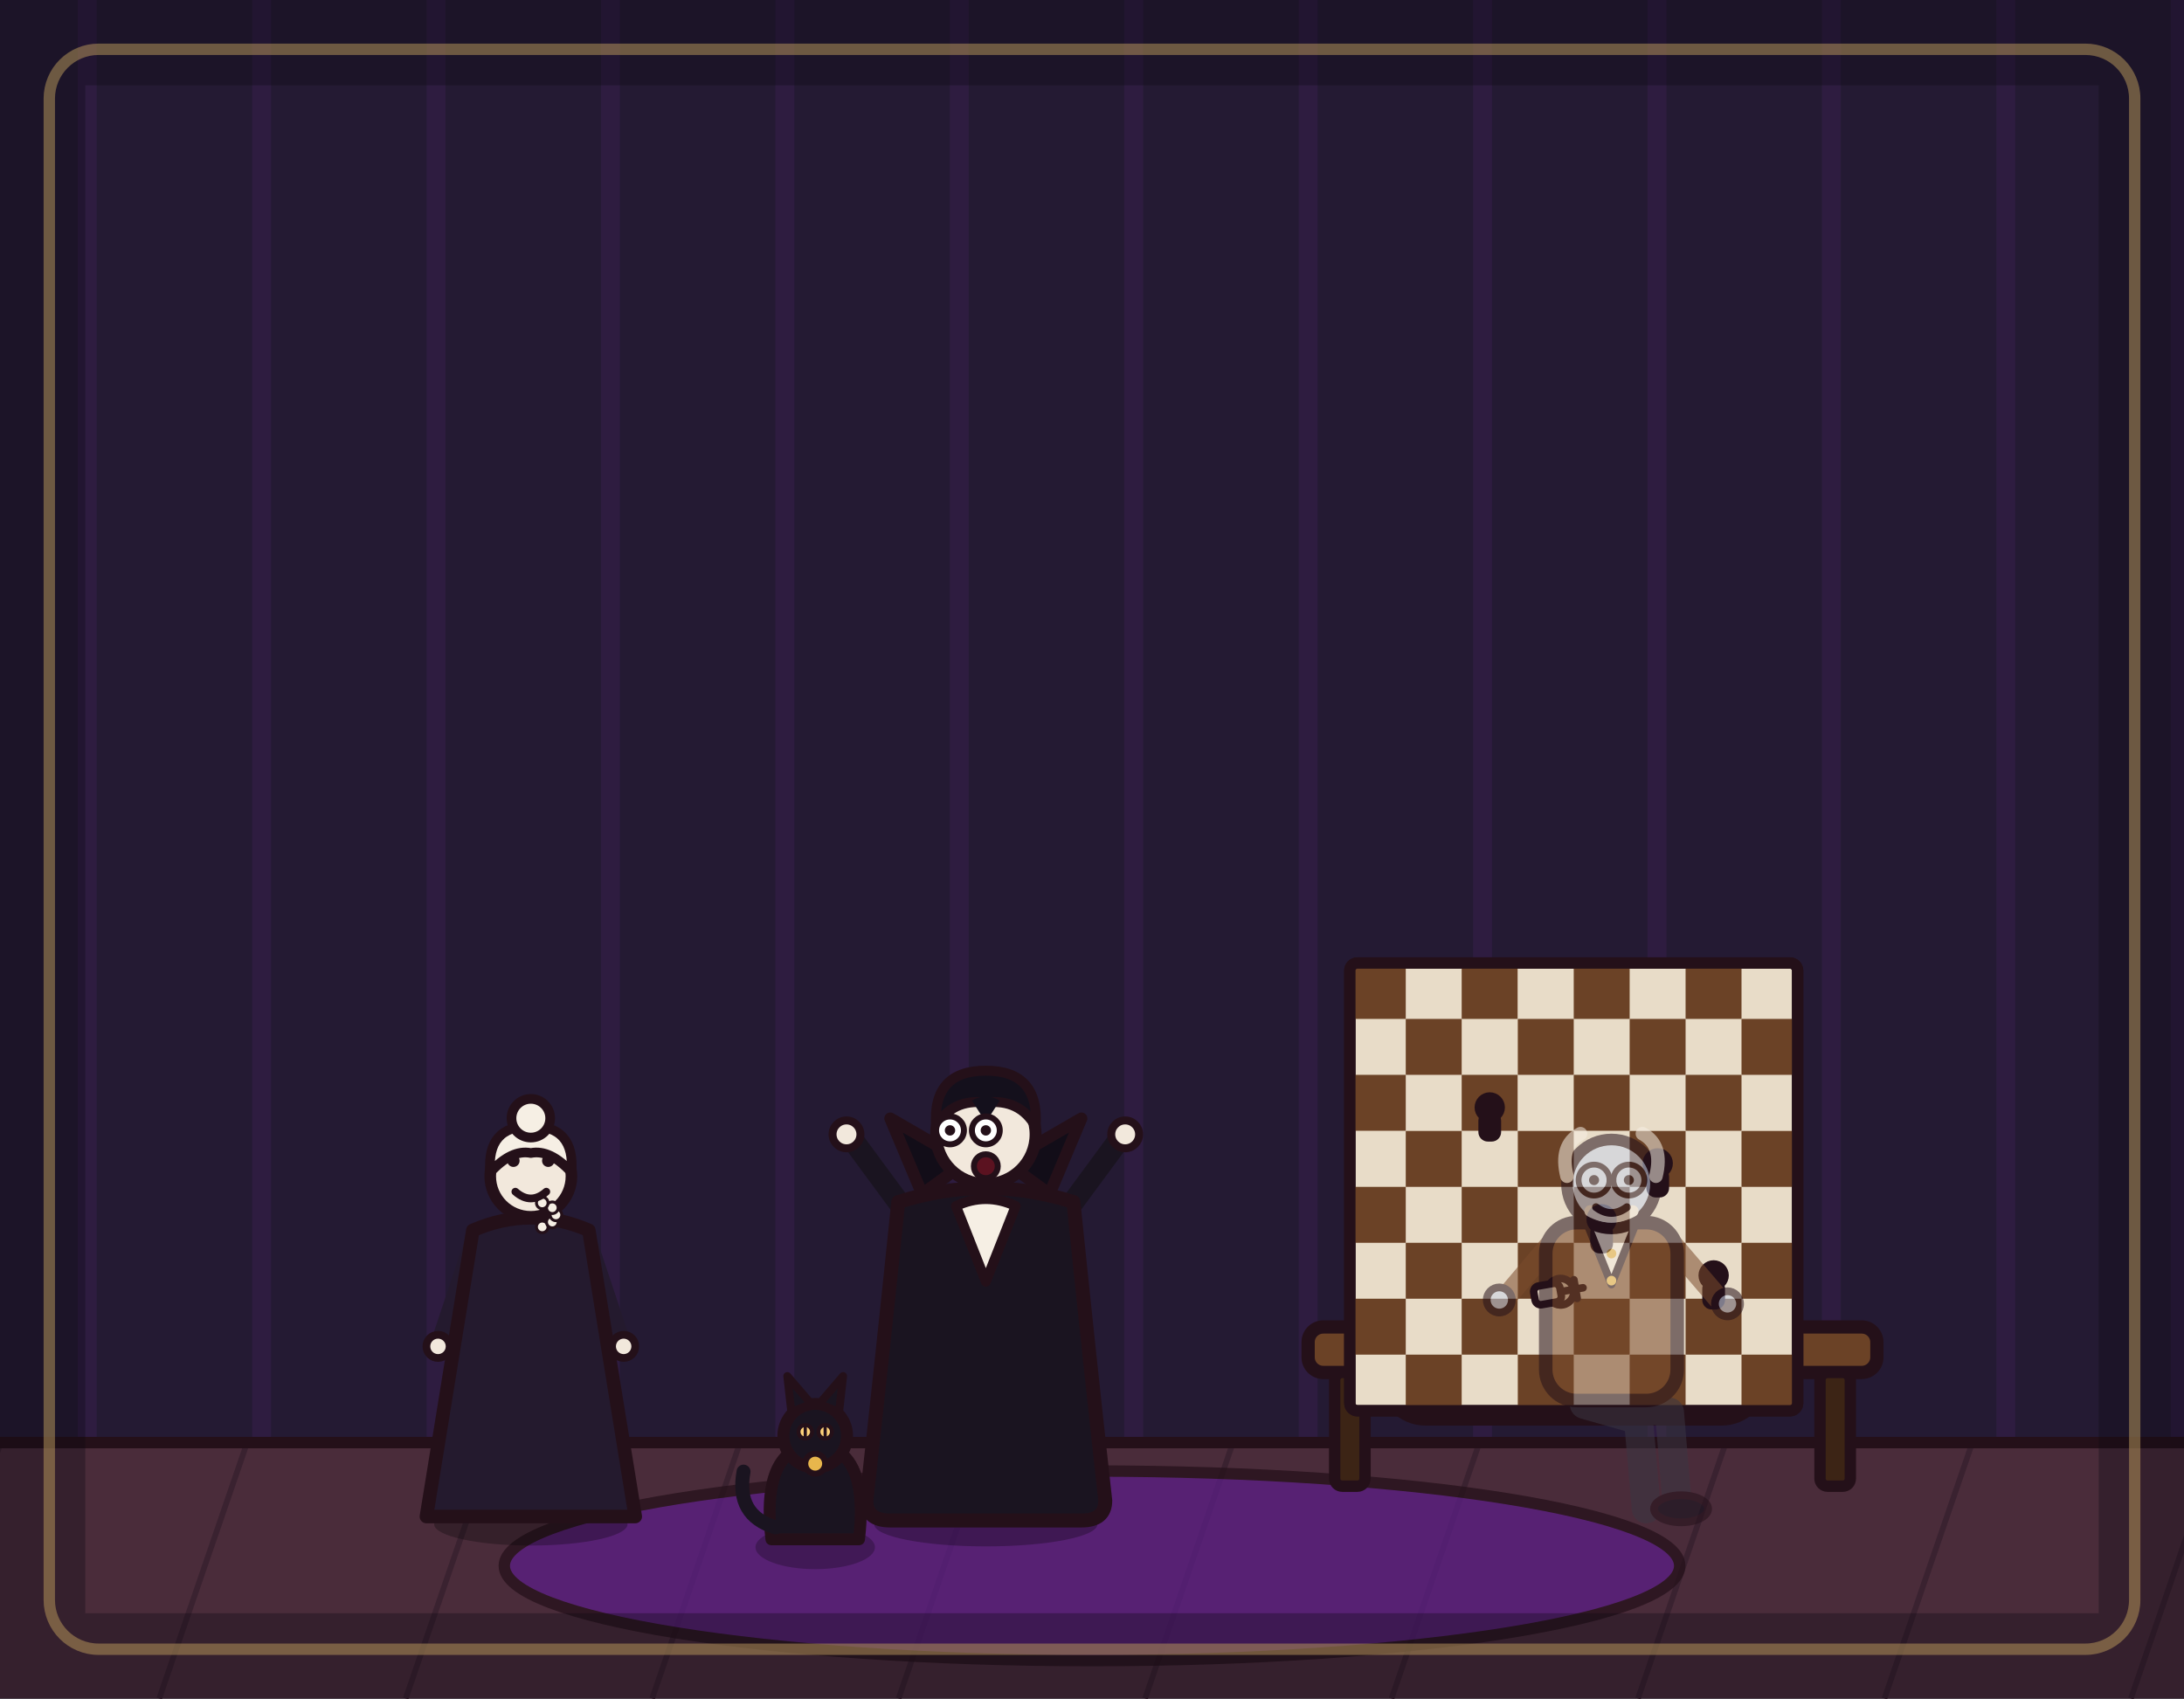
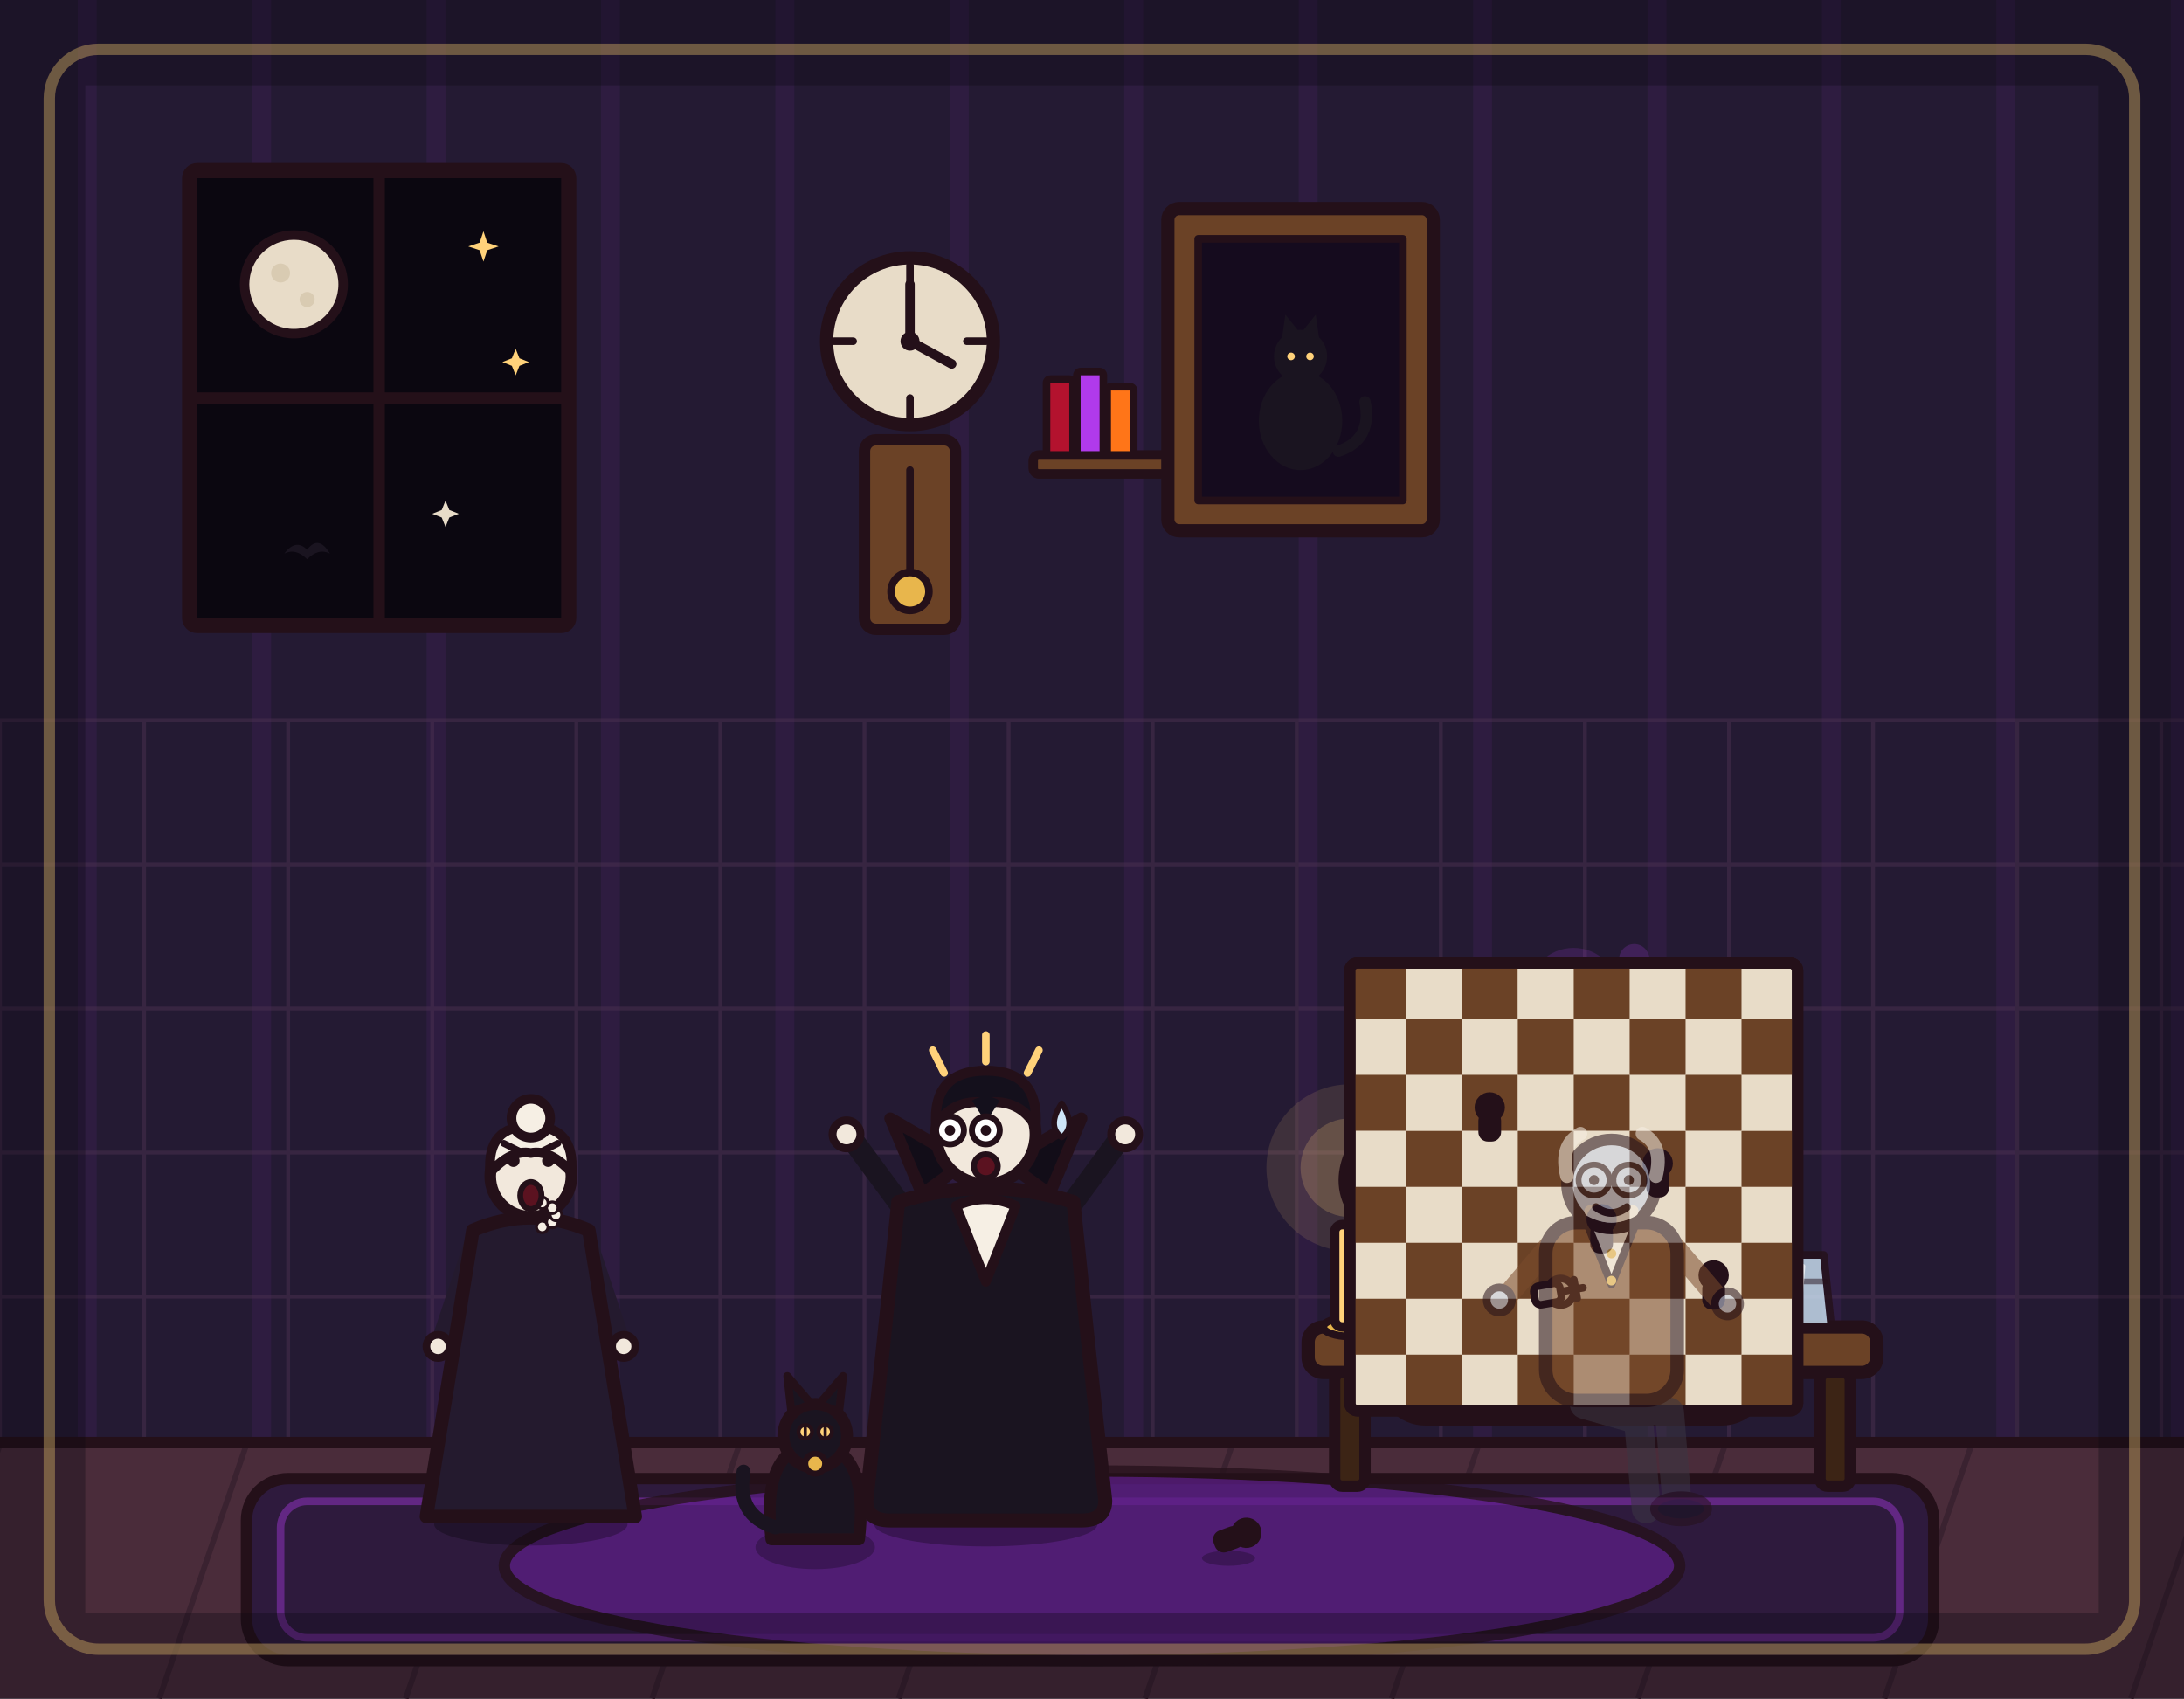
<svg xmlns="http://www.w3.org/2000/svg" viewBox="0 0 1152 896" width="1152" height="896">
  <rect x="0" y="0" width="1152" height="896" fill="#241a33" />
  <path d="M46 0V762M138 0V762M230 0V762M322 0V762M414 0V762M506 0V762M598 0V762M690 0V762M782 0V762M874 0V762M966 0V762M1058 0V762M1150 0V762" stroke="#b03aeb" stroke-width="10" opacity=".07" fill="none" />
+   <path d="M0 380V762M76 380V762M152 380V762M228 380V762M304 380V762M380 380V762M456 380V762M532 380V762M608 380V762M684 380V762M760 380V762M836 380V762M912 380V762M988 380V762M1064 380V762M1140 380V762M0 380H1152M0 456H1152M0 532H1152M0 608H1152M0 684H1152M0 760H1152" stroke="#4a3050" stroke-width="2" opacity=".5" fill="none" />
+   <g>
+     <rect x="100" y="90" width="200" height="240" rx="4" fill="#0b0710" stroke="#241019" stroke-width="8" stroke-linejoin="round" />
+     <line x1="200" y1="90" x2="200" y2="330" stroke="#241019" stroke-width="6" stroke-linecap="round" />
+     <line x1="100" y1="210" x2="300" y2="210" stroke="#241019" stroke-width="6" stroke-linecap="round" />
+     <circle cx="155" cy="150" r="26" fill="#e8dcc8" stroke="#241019" stroke-width="5" stroke-linejoin="round" />
+     <circle cx="148" cy="144" r="5" fill="#d9cbb2" />
+     <circle cx="162" cy="158" r="4" fill="#d9cbb2" />
+     <path d="M255 122 L257 128 L263 130 L257 132 L255 138 L253 132 L247 130 L253 128 Z" fill="#ffd27a" />
+     <path d="M272 184 L274 189 L279 191 L274 193 L272 198 L270 193 L265 191 L270 189 Z" fill="#ffd27a" />
+     <path d="M235 264 L237 269 L242 271 L237 273 L235 278 L233 273 L228 271 L233 269 Z" fill="#e8dcc8" />
+     <path d="M150 292 Q156 284 162 290 Q168 282 174 292 Q168 289 162 295 Q156 289 150 292 Z" fill="#1a1420" />
+   </g>
+   <g>
+     <circle cx="480" cy="180" r="44" fill="#e8dcc8" stroke="#241019" stroke-width="7" stroke-linejoin="round" />
+     <line x1="480" y1="140" x2="480" y2="150" stroke="#241019" stroke-width="4" stroke-linecap="round" />
+     <line x1="480" y1="210" x2="480" y2="220" stroke="#241019" stroke-width="4" stroke-linecap="round" />
+     <line x1="440" y1="180" x2="450" y2="180" stroke="#241019" stroke-width="4" stroke-linecap="round" />
+     <line x1="510" y1="180" x2="520" y2="180" stroke="#241019" stroke-width="4" stroke-linecap="round" />
+     <line x1="480" y1="180" x2="480" y2="150" stroke="#241019" stroke-width="5" stroke-linecap="round" />
+     <line x1="480" y1="180" x2="502" y2="192" stroke="#241019" stroke-width="5" stroke-linecap="round" />
+     <circle cx="480" cy="180" r="5" fill="#241019" />
+     <rect x="456" y="232" width="48" height="100" rx="6" fill="#6b4226" stroke="#241019" stroke-width="6" stroke-linejoin="round" />
+     <line x1="480" y1="248" x2="480" y2="306" stroke="#241019" stroke-width="4" stroke-linecap="round" />
+     <circle cx="480" cy="312" r="10" fill="#e8b64c" stroke="#241019" stroke-width="4" stroke-linejoin="round" />
+   </g>
+   <g>
+     <rect x="545" y="240" width="90" height="10" rx="3" fill="#6b4226" stroke="#241019" stroke-width="5" stroke-linejoin="round" />
+     <rect x="552" y="200" width="14" height="40" rx="2" fill="#b3122e" stroke="#241019" stroke-width="4" stroke-linejoin="round" />
+     <rect x="568" y="196" width="14" height="44" rx="2" fill="#b03aeb" stroke="#241019" stroke-width="4" stroke-linejoin="round" />
+     <rect x="584" y="204" width="14" height="36" rx="2" fill="#ff7518" stroke="#241019" stroke-width="4" stroke-linejoin="round" />
+     <rect x="616" y="110" width="140" height="170" rx="6" fill="#6b4226" stroke="#241019" stroke-width="7" stroke-linejoin="round" />
+     <rect x="632" y="126" width="108" height="138" fill="#150b1e" stroke="#241019" stroke-width="4" stroke-linejoin="round" />
+     <ellipse cx="686" cy="222" rx="22" ry="26" fill="#1a1420" />
+     <circle cx="686" cy="188" r="14" fill="#1a1420" />
+     <path d="M676 180 L678 166 L686 176 Z" fill="#1a1420" />
+     <path d="M696 180 L694 166 L686 176 Z" fill="#1a1420" />
+     <path d="M706 238 Q724 232 720 212" fill="none" stroke="#1a1420" stroke-width="6" stroke-linecap="round" />
+     <circle cx="681" cy="188" r="2" fill="#ffd27a" />
+     <circle cx="691" cy="188" r="2" fill="#ffd27a" />
+   </g>
  <rect x="0" y="760" width="1152" height="136" fill="#4a2c3a" />
  <path d="M0 762 L-46 896M130 762 L84 896M260 762 L214 896M390 762 L344 896M520 762 L474 896M650 762 L604 896M780 762 L734 896M910 762 L864 896M1040 762 L994 896M1170 762 L1124 896" stroke="#3a2230" stroke-width="3" fill="none" />
  <line x1="0" y1="761" x2="1152" y2="761" stroke="#241019" stroke-width="6" stroke-linecap="round" />
+   <rect x="130" y="780" width="890" height="96" rx="22" fill="#2e1a3d" stroke="#241019" stroke-width="6" stroke-linejoin="round" />
+   <rect x="148" y="792" width="854" height="72" rx="14" fill="none" stroke="#b03aeb" stroke-width="4" opacity=".4" />
  <ellipse cx="576" cy="826" rx="310" ry="50" fill="#5b1e86" stroke="#241019" stroke-width="6" stroke-linejoin="round" stroke-linecap="round" opacity="0.75" />
+   <circle cx="830" cy="524" r="24" fill="#b03aeb" opacity=".16" />
+   <circle cx="830" cy="524" r="12" fill="#b03aeb" opacity=".28" />
+   <circle cx="862" cy="506" r="8" fill="#b03aeb" opacity=".2" />
  <g transform="translate(830 748) scale(1.15)">
    <rect x="-70" y="-150" width="140" height="110" rx="24" fill="#5b1e86" stroke="#241019" stroke-width="7" stroke-linejoin="round" stroke-linecap="round" />
    <rect x="-86" y="-70" width="172" height="70" rx="18" fill="#6d28a0" stroke="#241019" stroke-width="7" stroke-linejoin="round" stroke-linecap="round" />
    <rect x="-86" y="-120" width="26" height="80" rx="12" fill="#4a1870" stroke="#241019" stroke-width="6" stroke-linejoin="round" stroke-linecap="round" />
    <rect x="60" y="-120" width="26" height="80" rx="12" fill="#4a1870" stroke="#241019" stroke-width="6" stroke-linejoin="round" stroke-linecap="round" />
    <rect x="-60" y="-170" width="120" height="40" rx="16" fill="#7a3ab8" stroke="#241019" stroke-width="7" stroke-linejoin="round" stroke-linecap="round" />
  </g>
  <rect x="690" y="700" width="300" height="24" rx="8" fill="#6b4226" stroke="#241019" stroke-width="7" stroke-linejoin="round" stroke-linecap="round" />
  <rect x="704" y="724" width="16" height="60" rx="4" fill="#3c2415" stroke="#241019" stroke-width="6" stroke-linejoin="round" stroke-linecap="round" />
  <rect x="960" y="724" width="16" height="60" rx="4" fill="#3c2415" stroke="#241019" stroke-width="6" stroke-linejoin="round" stroke-linecap="round" />
+   <circle cx="712" cy="616" r="44" fill="#ffd27a" opacity=".12" />
+   <circle cx="712" cy="616" r="26" fill="#ffd27a" opacity=".2" />
+   <ellipse cx="712" cy="700" rx="14" ry="5" fill="#e8b64c" stroke="#241019" stroke-width="4" stroke-linejoin="round" />
+   <rect x="704" y="646" width="16" height="54" rx="4" fill="#ffd27a" stroke="#241019" stroke-width="5" stroke-linejoin="round" />
+   <line x1="712" y1="646" x2="712" y2="638" stroke="#241019" stroke-width="3" stroke-linecap="round" />
+   <path d="M712 638 C705 626 708 614 712 606 C716 614 719 626 712 638 Z" fill="#ff7518" stroke="#241019" stroke-width="3.5" stroke-linejoin="round" />
+   <path d="M712 632 C709 624 710 617 712 612 C714 617 715 624 712 632 Z" fill="#ffd27a" />
+   <path d="M948 662 L962 662 L966 700 L944 700 Z" fill="#cfe6f8" opacity=".8" stroke="#241019" stroke-width="4" stroke-linejoin="round" />
+   <line x1="947" y1="676" x2="963" y2="676" stroke="#241019" stroke-width="3" opacity=".5" stroke-linecap="round" />
+   <line x1="951" y1="668" x2="949" y2="692" stroke="#ffffff" stroke-width="2.5" opacity=".7" stroke-linecap="round" />
  <rect x="712" y="508" width="236.2" height="236.2" rx="4" fill="#e8dcc8" stroke="#241019" stroke-width="6" stroke-linejoin="round" stroke-linecap="round" />
  <rect x="712" y="508" width="29.5" height="29.5" fill="#6b4226" stroke="none" />
  <rect x="712" y="567" width="29.5" height="29.5" fill="#6b4226" stroke="none" />
  <rect x="712" y="626.1" width="29.5" height="29.5" fill="#6b4226" stroke="none" />
  <rect x="712" y="685.1" width="29.5" height="29.5" fill="#6b4226" stroke="none" />
  <rect x="741.5" y="537.5" width="29.5" height="29.5" fill="#6b4226" stroke="none" />
  <rect x="741.5" y="596.6" width="29.5" height="29.5" fill="#6b4226" stroke="none" />
  <rect x="741.5" y="655.6" width="29.5" height="29.5" fill="#6b4226" stroke="none" />
  <rect x="741.5" y="714.6" width="29.5" height="29.5" fill="#6b4226" stroke="none" />
  <rect x="771" y="508" width="29.5" height="29.5" fill="#6b4226" stroke="none" />
  <rect x="771" y="567" width="29.5" height="29.5" fill="#6b4226" stroke="none" />
  <rect x="771" y="626.1" width="29.5" height="29.5" fill="#6b4226" stroke="none" />
  <rect x="771" y="685.1" width="29.5" height="29.5" fill="#6b4226" stroke="none" />
  <rect x="800.6" y="537.5" width="29.5" height="29.5" fill="#6b4226" stroke="none" />
  <rect x="800.6" y="596.6" width="29.5" height="29.5" fill="#6b4226" stroke="none" />
  <rect x="800.6" y="655.6" width="29.5" height="29.5" fill="#6b4226" stroke="none" />
  <rect x="800.6" y="714.6" width="29.5" height="29.5" fill="#6b4226" stroke="none" />
  <rect x="830.1" y="508" width="29.5" height="29.5" fill="#6b4226" stroke="none" />
  <rect x="830.1" y="567" width="29.5" height="29.5" fill="#6b4226" stroke="none" />
  <rect x="830.1" y="626.1" width="29.5" height="29.5" fill="#6b4226" stroke="none" />
  <rect x="830.1" y="685.1" width="29.5" height="29.5" fill="#6b4226" stroke="none" />
  <rect x="859.6" y="537.5" width="29.5" height="29.5" fill="#6b4226" stroke="none" />
  <rect x="859.6" y="596.6" width="29.5" height="29.5" fill="#6b4226" stroke="none" />
  <rect x="859.6" y="655.6" width="29.5" height="29.5" fill="#6b4226" stroke="none" />
  <rect x="859.6" y="714.6" width="29.5" height="29.5" fill="#6b4226" stroke="none" />
  <rect x="889.1" y="508" width="29.5" height="29.5" fill="#6b4226" stroke="none" />
  <rect x="889.1" y="567" width="29.5" height="29.5" fill="#6b4226" stroke="none" />
  <rect x="889.1" y="626.1" width="29.5" height="29.5" fill="#6b4226" stroke="none" />
  <rect x="889.1" y="685.1" width="29.5" height="29.5" fill="#6b4226" stroke="none" />
  <rect x="918.6" y="537.5" width="29.5" height="29.5" fill="#6b4226" stroke="none" />
  <rect x="918.6" y="596.6" width="29.5" height="29.5" fill="#6b4226" stroke="none" />
  <rect x="918.6" y="655.6" width="29.5" height="29.5" fill="#6b4226" stroke="none" />
  <rect x="918.6" y="714.6" width="29.5" height="29.5" fill="#6b4226" stroke="none" />
  <rect x="712" y="508" width="236.2" height="236.2" rx="4" fill="none" stroke="#241019" stroke-width="6" stroke-linejoin="round" stroke-linecap="round" />
  <circle cx="844.8" cy="643.2" r="6" fill="#241019" stroke="#241019" stroke-width="4" stroke-linejoin="round" stroke-linecap="round" />
  <rect x="840.8" y="647.2" width="8" height="12" rx="3" fill="#241019" stroke="#241019" stroke-width="4" stroke-linejoin="round" stroke-linecap="round" />
  <circle cx="785.8" cy="584.2" r="6" fill="#241019" stroke="#241019" stroke-width="4" stroke-linejoin="round" stroke-linecap="round" />
  <rect x="781.8" y="588.2" width="8" height="12" rx="3" fill="#241019" stroke="#241019" stroke-width="4" stroke-linejoin="round" stroke-linecap="round" />
  <circle cx="903.9" cy="672.8" r="6" fill="#241019" stroke="#241019" stroke-width="4" stroke-linejoin="round" stroke-linecap="round" />
  <rect x="899.9" y="676.8" width="8" height="12" rx="3" fill="#241019" stroke="#241019" stroke-width="4" stroke-linejoin="round" stroke-linecap="round" />
  <circle cx="874.4" cy="613.7" r="6" fill="#241019" stroke="#241019" stroke-width="4" stroke-linejoin="round" stroke-linecap="round" />
  <rect x="870.4" y="617.7" width="8" height="12" rx="3" fill="#241019" stroke="#241019" stroke-width="4" stroke-linejoin="round" stroke-linecap="round" />
  <g transform="rotate(80 815.3 682.8)">
    <circle cx="815.3" cy="674.8" r="7" fill="#e8dcc8" stroke="#241019" stroke-width="4" stroke-linejoin="round" stroke-linecap="round" />
    <rect x="810.3" y="674.8" width="10" height="14" rx="3" fill="#e8dcc8" stroke="#241019" stroke-width="4" stroke-linejoin="round" stroke-linecap="round" />
    <line x1="815.3" y1="662.8" x2="815.3" y2="672.8" stroke="#241019" stroke-width="4" stroke-linecap="round" />
    <line x1="810.3" y1="666.8" x2="820.3" y2="666.8" stroke="#241019" stroke-width="4" stroke-linecap="round" />
  </g>
+   <ellipse cx="648" cy="822" rx="14" ry="4" fill="#000000" opacity=".25" />
+   <g transform="translate(648 812) rotate(70)">
+     <circle cx="0" cy="-10" r="6" fill="#241019" stroke="#241019" stroke-width="4" stroke-linejoin="round" />
+     <rect x="-4" y="-6" width="8" height="12" rx="3" fill="#241019" stroke="#241019" stroke-width="4" stroke-linejoin="round" />
+   </g>
  <g transform="translate(520 800) scale(1.05 1.05)">
    <ellipse cx="0" cy="4" rx="56" ry="11" fill="#000000" stroke-width="0" stroke-linejoin="round" stroke-linecap="round" stroke="none" opacity="0.28" />
    <path d="M-12 -62 L-16 -6" fill="none" stroke="#241a2e" stroke-width="15" stroke-linecap="round" stroke-linejoin="round" />
    <path d="M12 -62 L16 -6" fill="none" stroke="#241a2e" stroke-width="15" stroke-linecap="round" stroke-linejoin="round" />
    <ellipse cx="-18" cy="-4" rx="15" ry="7" fill="#14101c" stroke="#241019" stroke-width="4" stroke-linejoin="round" stroke-linecap="round" />
    <ellipse cx="18" cy="-4" rx="15" ry="7" fill="#14101c" stroke="#241019" stroke-width="4" stroke-linejoin="round" stroke-linecap="round" />
    <path d="M-38 -150 L-66 -188" fill="none" stroke="#1a1420" stroke-width="11" stroke-linecap="round" stroke-linejoin="round" />
    <circle cx="-70" cy="-192" r="7" fill="#f2e8dc" stroke="#241019" stroke-width="4" stroke-linejoin="round" stroke-linecap="round" />
    <path d="M38 -150 L66 -188" fill="none" stroke="#1a1420" stroke-width="11" stroke-linecap="round" stroke-linejoin="round" />
    <circle cx="70" cy="-192" r="7" fill="#f2e8dc" stroke="#241019" stroke-width="4" stroke-linejoin="round" stroke-linecap="round" />
    <path d="M-44 -158 Q-52 -80 -60 -8 Q-60 2 -48 2 L48 2 Q60 2 60 -8 Q52 -80 44 -158 Q0 -172 -44 -158 Z" fill="#1a1420" stroke="#241019" stroke-width="7" stroke-linejoin="round" stroke-linecap="round" />
    <path d="M-32 -162 L-48 -200 L-10 -178 Z" fill="#120d18" stroke="#241019" stroke-width="6" stroke-linejoin="round" stroke-linecap="round" />
    <path d="M32 -162 L48 -200 L10 -178 Z" fill="#120d18" stroke="#241019" stroke-width="6" stroke-linejoin="round" stroke-linecap="round" />
    <path d="M-15 -156 L0 -118 L15 -156 Q0 -163 -15 -156 Z" fill="#f6efe4" stroke="#241019" stroke-width="5" stroke-linejoin="round" stroke-linecap="round" />
    <circle cx="0" cy="-192" r="25" fill="#f2e8dc" stroke="#241019" stroke-width="6" stroke-linejoin="round" stroke-linecap="round" />
    <path d="M-25 -196 Q-27 -224 0 -224 Q27 -224 25 -196 Q17 -210 0 -208 Q-17 -210 -25 -196 Z" fill="#14101c" stroke="#241019" stroke-width="5" stroke-linejoin="round" stroke-linecap="round" />
    <path d="M-7 -209 L0 -198 L7 -209 Q0 -213 -7 -209 Z" fill="#14101c" stroke-width="0" stroke-linejoin="round" stroke-linecap="round" stroke="none" />
    <circle cx="-18" cy="-194" r="7" fill="#ffffff" stroke="#241019" stroke-width="3" stroke-linejoin="round" stroke-linecap="round" />
    <circle cx="0" cy="-194" r="7" fill="#ffffff" stroke="#241019" stroke-width="3" stroke-linejoin="round" stroke-linecap="round" />
    <circle cx="-18" cy="-194" r="2.6" fill="#241019" stroke-width="0" stroke-linejoin="round" stroke-linecap="round" stroke="none" />
    <circle cx="0" cy="-194" r="2.6" fill="#241019" stroke-width="0" stroke-linejoin="round" stroke-linecap="round" stroke="none" />
    <circle cx="0" cy="-176" r="6" fill="#5b1220" stroke="#241019" stroke-width="3" stroke-linejoin="round" stroke-linecap="round" />
  </g>
+   <line x1="498" y1="566" x2="492" y2="554" stroke="#ffd27a" stroke-width="4" stroke-linecap="round" />
+   <line x1="520" y1="560" x2="520" y2="546" stroke="#ffd27a" stroke-width="4" stroke-linecap="round" />
+   <line x1="542" y1="566" x2="548" y2="554" stroke="#ffd27a" stroke-width="4" stroke-linecap="round" />
+   <path d="M560 582 Q552 594 560 600 Q568 594 560 582 Z" fill="#cfe6f8" stroke="#241019" stroke-width="3" stroke-linejoin="round" />
  <g transform="translate(280 800) scale(1.02 1.02)">
    <ellipse cx="0" cy="4" rx="50" ry="11" fill="#000000" stroke-width="0" stroke-linejoin="round" stroke-linecap="round" stroke="none" opacity="0.28" />
    <path d="M-30 -140 L-46 -92" fill="none" stroke="#241a2e" stroke-width="10" stroke-linecap="round" stroke-linejoin="round" />
    <circle cx="-48" cy="-88" r="6" fill="#f2e8dc" stroke="#241019" stroke-width="4" stroke-linejoin="round" stroke-linecap="round" />
    <path d="M30 -140 L46 -92" fill="none" stroke="#241a2e" stroke-width="10" stroke-linecap="round" stroke-linejoin="round" />
    <circle cx="48" cy="-88" r="6" fill="#f2e8dc" stroke="#241019" stroke-width="4" stroke-linejoin="round" stroke-linecap="round" />
    <path d="M-30 -148 L-54 0 L54 0 L30 -148 Q0 -161 -30 -148 Z" fill="#241a2e" stroke="#241019" stroke-width="7" stroke-linejoin="round" stroke-linecap="round" />
    <circle cx="0" cy="-176" r="21" fill="#f2e8dc" stroke="#241019" stroke-width="6" stroke-linejoin="round" stroke-linecap="round" />
    <path d="M-21 -178 Q-23 -202 0 -202 Q23 -202 21 -178 Q10 -190 0 -188 Q-10 -190 -21 -178 Z" fill="#f6efe4" stroke="#241019" stroke-width="5" stroke-linejoin="round" stroke-linecap="round" />
    <circle cx="0" cy="-206" r="10" fill="#f6efe4" stroke="#241019" stroke-width="5" stroke-linejoin="round" stroke-linecap="round" />
    <circle cx="5.9" cy="-149.8" r="3" fill="#f6efe4" stroke="#241019" stroke-width="1.5" stroke-linejoin="round" stroke-linecap="round" />
    <circle cx="11.1" cy="-152.3" r="3" fill="#f6efe4" stroke="#241019" stroke-width="1.5" stroke-linejoin="round" stroke-linecap="round" />
    <circle cx="13" cy="-156" r="3" fill="#f6efe4" stroke="#241019" stroke-width="1.5" stroke-linejoin="round" stroke-linecap="round" />
    <circle cx="11.1" cy="-159.7" r="3" fill="#f6efe4" stroke="#241019" stroke-width="1.5" stroke-linejoin="round" stroke-linecap="round" />
    <circle cx="5.9" cy="-162.2" r="3" fill="#f6efe4" stroke="#241019" stroke-width="1.5" stroke-linejoin="round" stroke-linecap="round" />
    <circle cx="-9" cy="-184" r="3.2" fill="#241019" stroke-width="0" stroke-linejoin="round" stroke-linecap="round" stroke="none" />
    <circle cx="9" cy="-184" r="3.2" fill="#241019" stroke-width="0" stroke-linejoin="round" stroke-linecap="round" stroke="none" />
-     <path d="M-8 -168 Q0 -161 8 -168" fill="none" stroke="#241019" stroke-width="4" stroke-linecap="round" stroke-linejoin="round" />
+     <line x1="-14" y1="-193" x2="-4" y2="-188" stroke="#241019" stroke-width="3.5" stroke-linecap="round" />
+     <line x1="14" y1="-193" x2="4" y2="-188" stroke="#241019" stroke-width="3.5" stroke-linecap="round" />
+     <ellipse cx="0" cy="-166" rx="5.5" ry="7" fill="#5b1220" stroke="#241019" stroke-width="3" stroke-linejoin="round" />
  </g>
  <g transform="translate(850 800) scale(1.02 1.02)" opacity="0.55">
    <path d="M-8 -58 L30 -54 L34 -6" fill="none" stroke="#3a3542" stroke-width="15" stroke-linecap="round" stroke-linejoin="round" />
    <path d="M-14 -58 L14 -50 L18 -4" fill="none" stroke="#3a3542" stroke-width="15" stroke-linecap="round" stroke-linejoin="round" />
    <ellipse cx="36" cy="-4" rx="14" ry="7" fill="#14101c" stroke="#241019" stroke-width="4" stroke-linejoin="round" stroke-linecap="round" />
    <path d="M32 -140 L56 -112" fill="none" stroke="#7a4a2c" stroke-width="11" stroke-linecap="round" stroke-linejoin="round" />
    <circle cx="60" cy="-110" r="6.5" fill="#c9d4e8" stroke="#241019" stroke-width="4" stroke-linejoin="round" stroke-linecap="round" />
    <path d="M-32 -140 L-54 -114" fill="none" stroke="#7a4a2c" stroke-width="11" stroke-linecap="round" stroke-linejoin="round" />
    <circle cx="-58" cy="-112" r="6.5" fill="#c9d4e8" stroke="#241019" stroke-width="4" stroke-linejoin="round" stroke-linecap="round" />
    <rect x="-34" y="-152" width="68" height="92" rx="16" fill="#7a4a2c" stroke="#241019" stroke-width="7" stroke-linejoin="round" stroke-linecap="round" />
    <path d="M-12 -150 L0 -120 L12 -150 Z" fill="#f6efe4" stroke="#241019" stroke-width="4" stroke-linejoin="round" stroke-linecap="round" />
    <circle cx="0" cy="-136" r="2.5" fill="#e8b64c" stroke-width="0" stroke-linejoin="round" stroke-linecap="round" stroke="none" />
    <circle cx="0" cy="-122" r="2.5" fill="#e8b64c" stroke-width="0" stroke-linejoin="round" stroke-linecap="round" stroke="none" />
    <circle cx="0" cy="-172" r="23" fill="#c9d4e8" stroke="#241019" stroke-width="6" stroke-linejoin="round" stroke-linecap="round" />
    <path d="M-23 -176 Q-27 -192 -16 -198" fill="none" stroke="#f6efe4" stroke-width="7" stroke-linecap="round" stroke-linejoin="round" />
    <path d="M23 -176 Q27 -192 16 -198" fill="none" stroke="#f6efe4" stroke-width="7" stroke-linecap="round" stroke-linejoin="round" />
    <circle cx="-9" cy="-174" r="2.6" fill="#241019" stroke-width="0" stroke-linejoin="round" stroke-linecap="round" stroke="none" />
    <circle cx="9" cy="-174" r="2.6" fill="#241019" stroke-width="0" stroke-linejoin="round" stroke-linecap="round" stroke="none" />
    <circle cx="-9" cy="-174" r="8" fill="none" stroke="#241019" stroke-width="3" stroke-linejoin="round" stroke-linecap="round" />
    <circle cx="9" cy="-174" r="8" fill="none" stroke="#241019" stroke-width="3" stroke-linejoin="round" stroke-linecap="round" />
    <line x1="-1" y1="-174" x2="1" y2="-174" stroke="#241019" stroke-width="3" stroke-linecap="round" />
    <path d="M-11 -158 Q0 -152 11 -158" fill="none" stroke="#f6efe4" stroke-width="6" stroke-linecap="round" stroke-linejoin="round" />
    <path d="M-8 -160 Q0 -154 8 -160" fill="none" stroke="#241019" stroke-width="4" stroke-linecap="round" stroke-linejoin="round" />
  </g>
  <g transform="translate(430 812) scale(1.05 1.05)">
    <ellipse cx="0" cy="4" rx="30" ry="11" fill="#000000" stroke-width="0" stroke-linejoin="round" stroke-linecap="round" stroke="none" opacity="0.25" />
    <path d="M-22 0 Q-26 -34 -12 -44 Q0 -50 12 -44 Q26 -34 22 0 Z" fill="#1a1420" stroke="#241019" stroke-width="6" stroke-linejoin="round" stroke-linecap="round" />
    <circle cx="0" cy="-52" r="16" fill="#1a1420" stroke="#241019" stroke-width="6" stroke-linejoin="round" stroke-linecap="round" />
    <path d="M-12 -64 L-14 -82 L-2 -68 Z" fill="#1a1420" stroke="#241019" stroke-width="4" stroke-linejoin="round" stroke-linecap="round" />
    <path d="M12 -64 L14 -82 L2 -68 Z" fill="#1a1420" stroke="#241019" stroke-width="4" stroke-linejoin="round" stroke-linecap="round" />
    <path d="M-20 -6 Q-40 -12 -36 -34" fill="none" stroke="#1a1420" stroke-width="7" stroke-linecap="round" stroke-linejoin="round" />
    <circle cx="-5" cy="-54" r="3.4" fill="#ffd27a" stroke="#241019" stroke-width="2" stroke-linejoin="round" stroke-linecap="round" />
    <circle cx="5" cy="-54" r="3.4" fill="#ffd27a" stroke="#241019" stroke-width="2" stroke-linejoin="round" stroke-linecap="round" />
    <line x1="-5" y1="-57" x2="-5" y2="-51" stroke="#241019" stroke-width="1.6" stroke-linecap="round" />
    <line x1="5" y1="-57" x2="5" y2="-51" stroke="#241019" stroke-width="1.6" stroke-linecap="round" />
    <circle cx="0" cy="-38" r="5" fill="#e8b64c" stroke="#241019" stroke-width="3" stroke-linejoin="round" stroke-linecap="round" />
  </g>
  <rect x="26" y="26" width="1100" height="844" rx="26" fill="none" stroke="#ffd27a" stroke-width="6" opacity="0.55" />
  <rect x="0" y="0" width="1152" height="896" fill="none" stroke="#0b0710" stroke-width="90" opacity="0.32" />
</svg>
